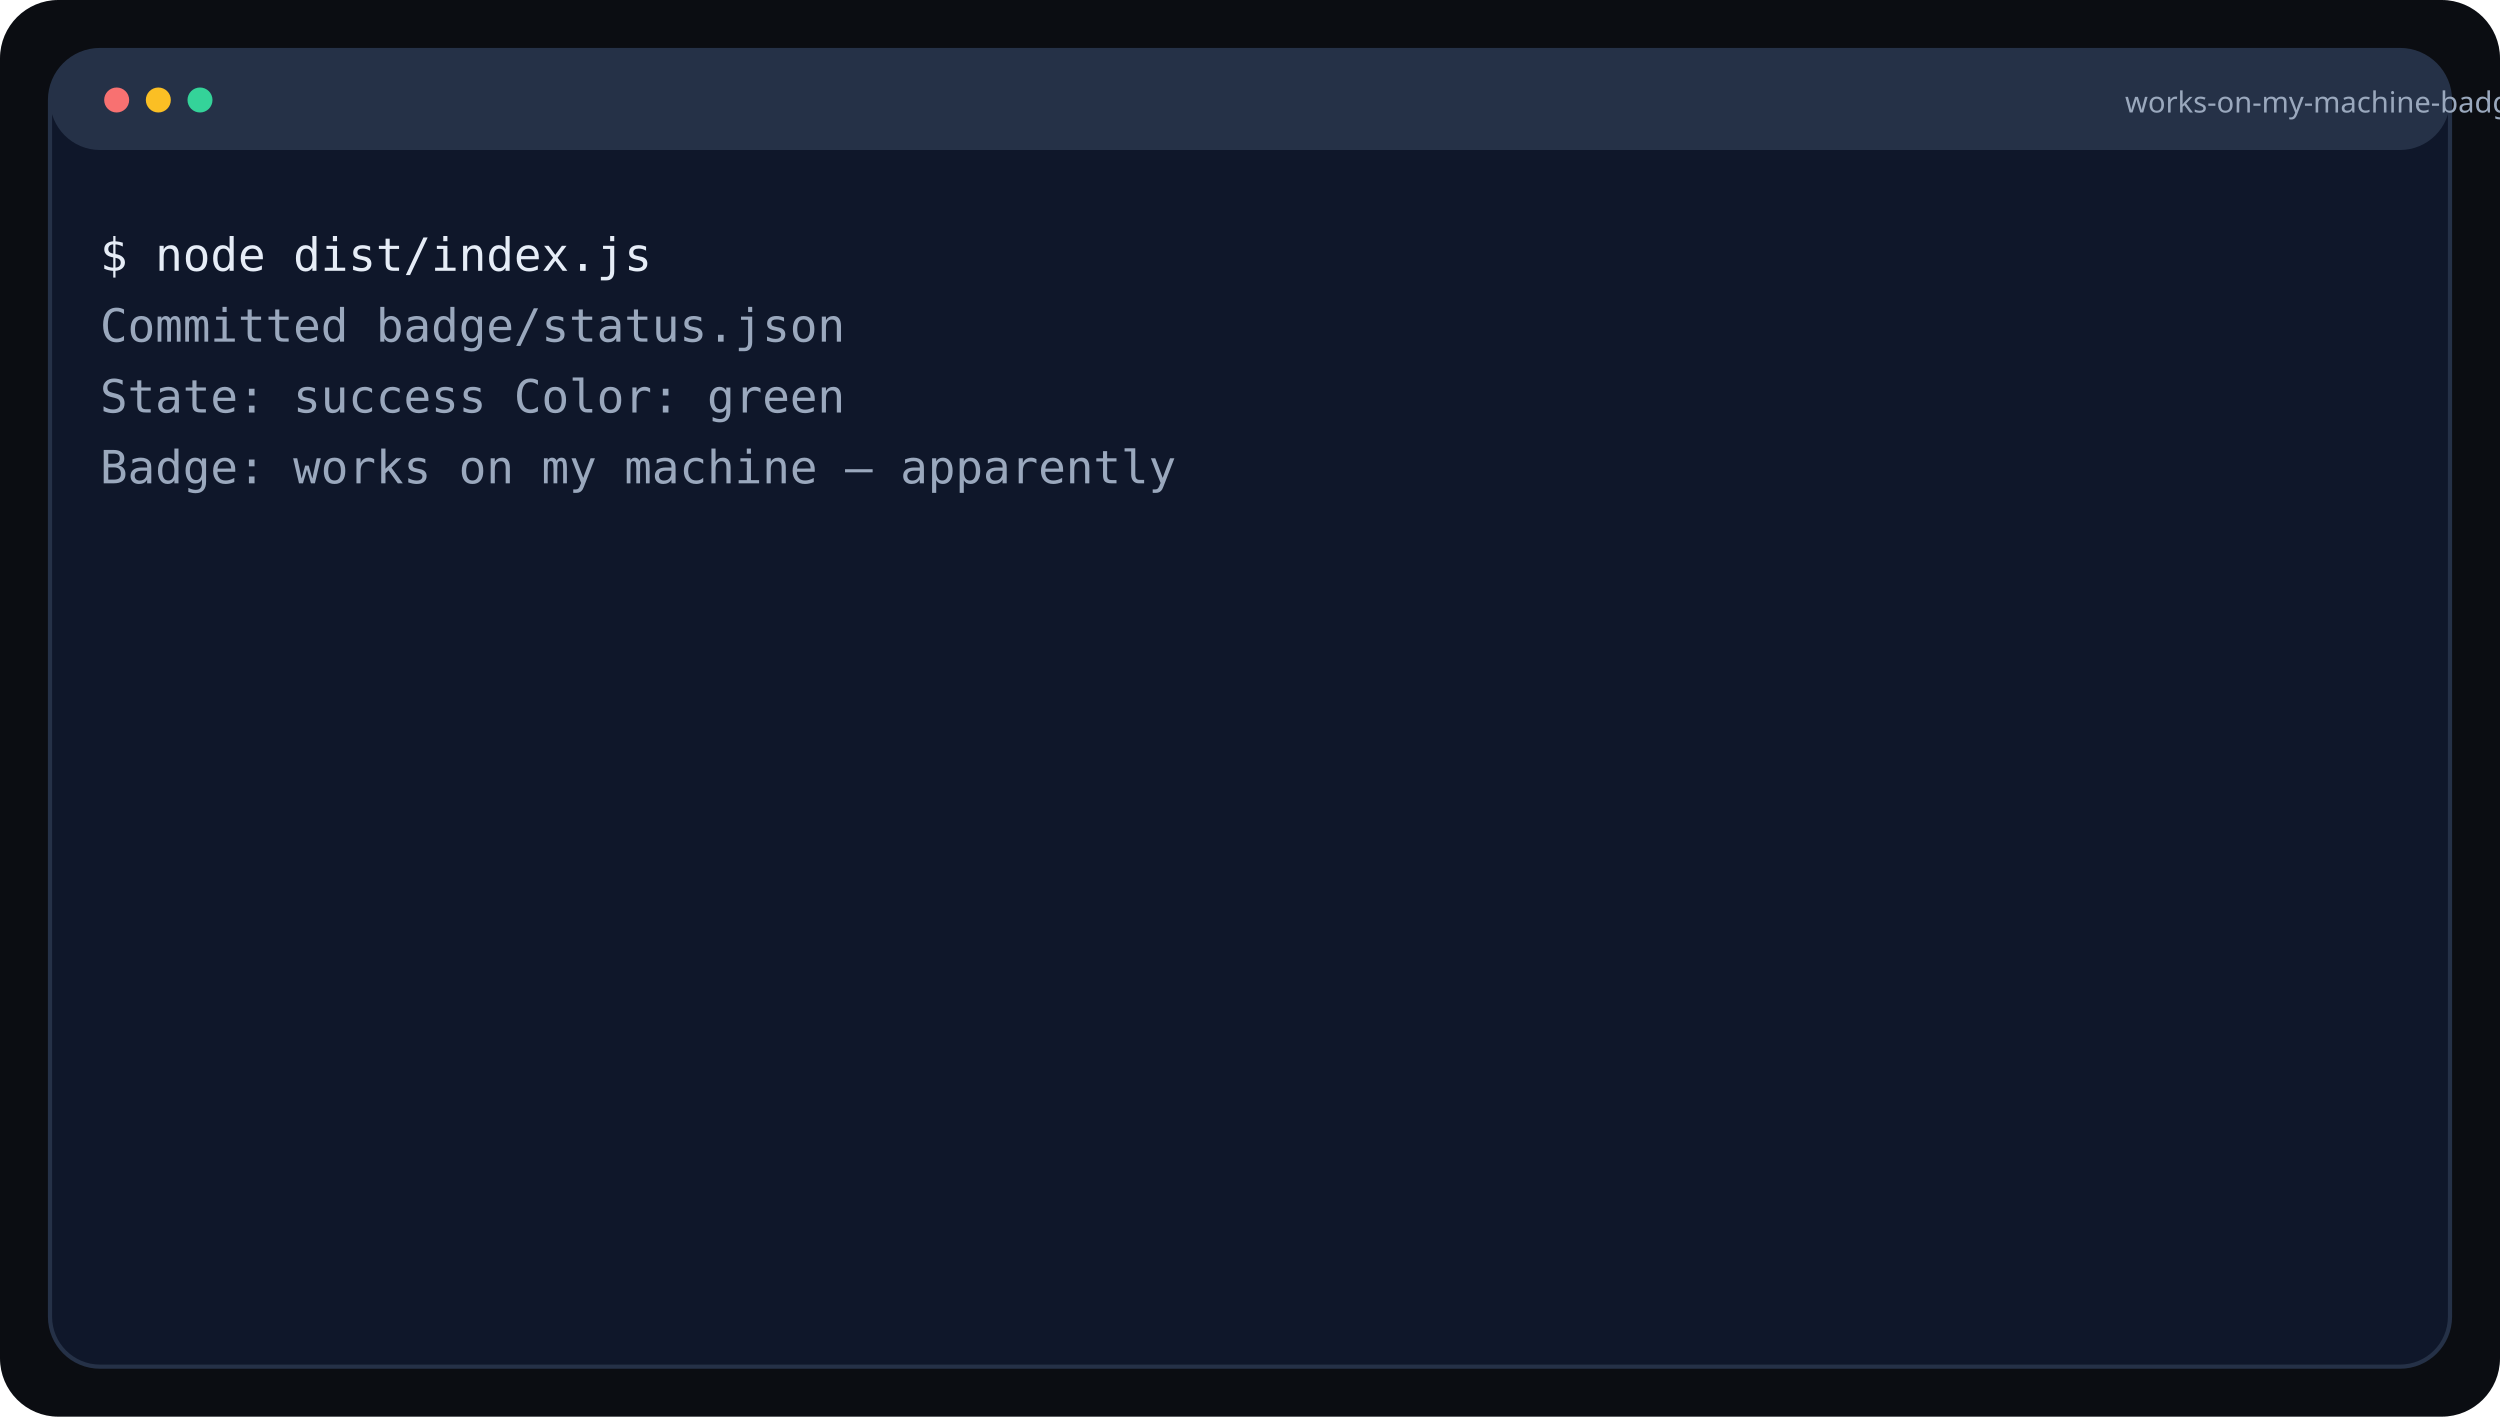
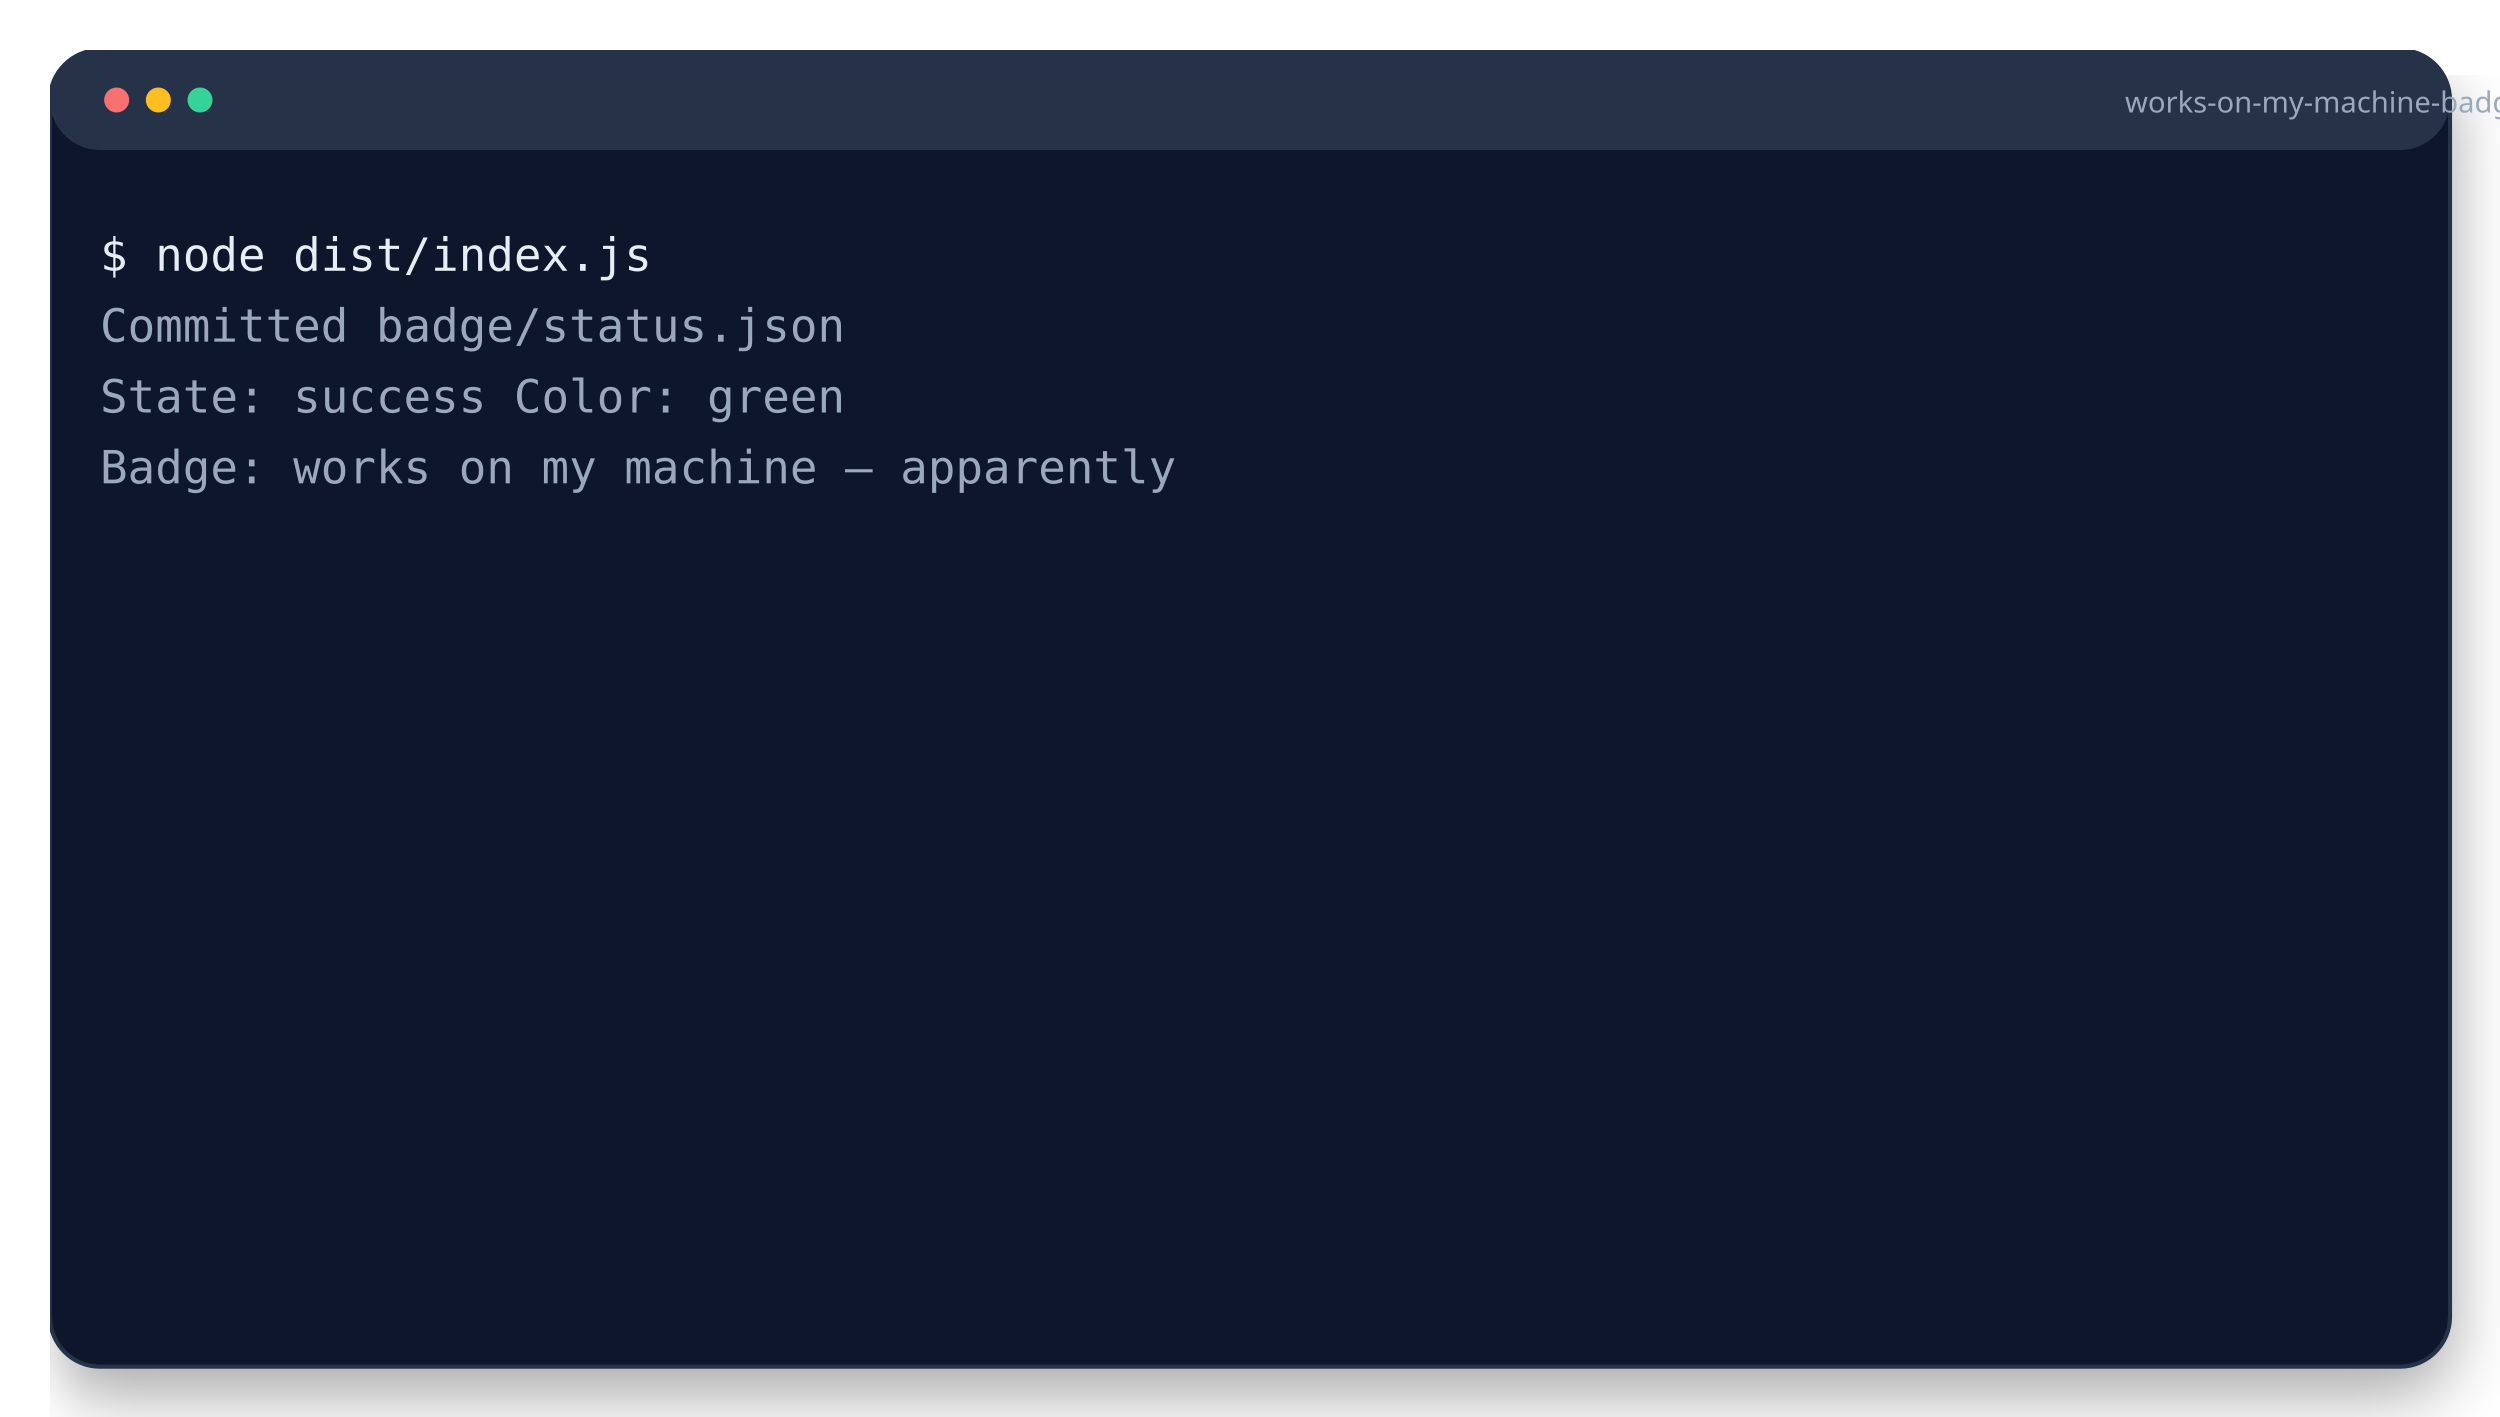
<svg xmlns="http://www.w3.org/2000/svg" width="1200" height="680" fill="none" style="color-scheme:light dark" viewBox="0 0 1200 680">
  <style>text{font-family:"Space Grotesk","Sora","IBM Plex Sans",sans-serif}.mono{font-family:"IBM Plex Mono","JetBrains Mono",monospace}</style>
-   <rect width="1200" height="680" fill="#0B0D12" rx="28" />
-   <rect width="1152" height="632" x="24" y="24" fill="#0F172A" stroke="#253147" stroke-width="2" rx="24" />
-   <rect width="1152" height="48" x="24" y="24" fill="#253147" rx="24" />
-   <circle cx="56" cy="48" r="6" fill="#F87171" />
-   <circle cx="76" cy="48" r="6" fill="#FBBF24" />
-   <circle cx="96" cy="48" r="6" fill="#34D399" />
+   <defs>
+     <filter id="shadow" width="200%" height="200%" x="0" y="0">
+       <feDropShadow dx="0" dy="12" flood-color="#000" flood-opacity=".35" stdDeviation="16" />
+     </filter>
+   </defs>
+   <g filter="url(#shadow)">
+     <rect width="1152" height="632" x="24" y="24" fill="#0F172A" stroke="#253147" stroke-width="2" rx="24" />
+     <rect width="1152" height="48" x="24" y="24" fill="#253147" rx="24" />
+     <circle cx="56" cy="48" r="6" fill="#F87171" />
+     <circle cx="76" cy="48" r="6" fill="#FBBF24" />
+     <circle cx="96" cy="48" r="6" fill="#34D399" />
+   </g>
  <text x="1020" y="54" fill="#9AA8BD" font-size="14">works-on-my-machine-badge</text>
  <text x="48" y="130" fill="#E6EDF7" class="mono" font-size="22">$ node dist/index.js</text>
  <text x="48" y="164" fill="#9AA8BD" class="mono" font-size="22">Committed badge/status.json</text>
  <text x="48" y="198" fill="#9AA8BD" class="mono" font-size="22">State: success  Color: green</text>
  <text x="48" y="232" fill="#9AA8BD" class="mono" font-size="22">Badge: works on my machine — apparently</text>
</svg>
